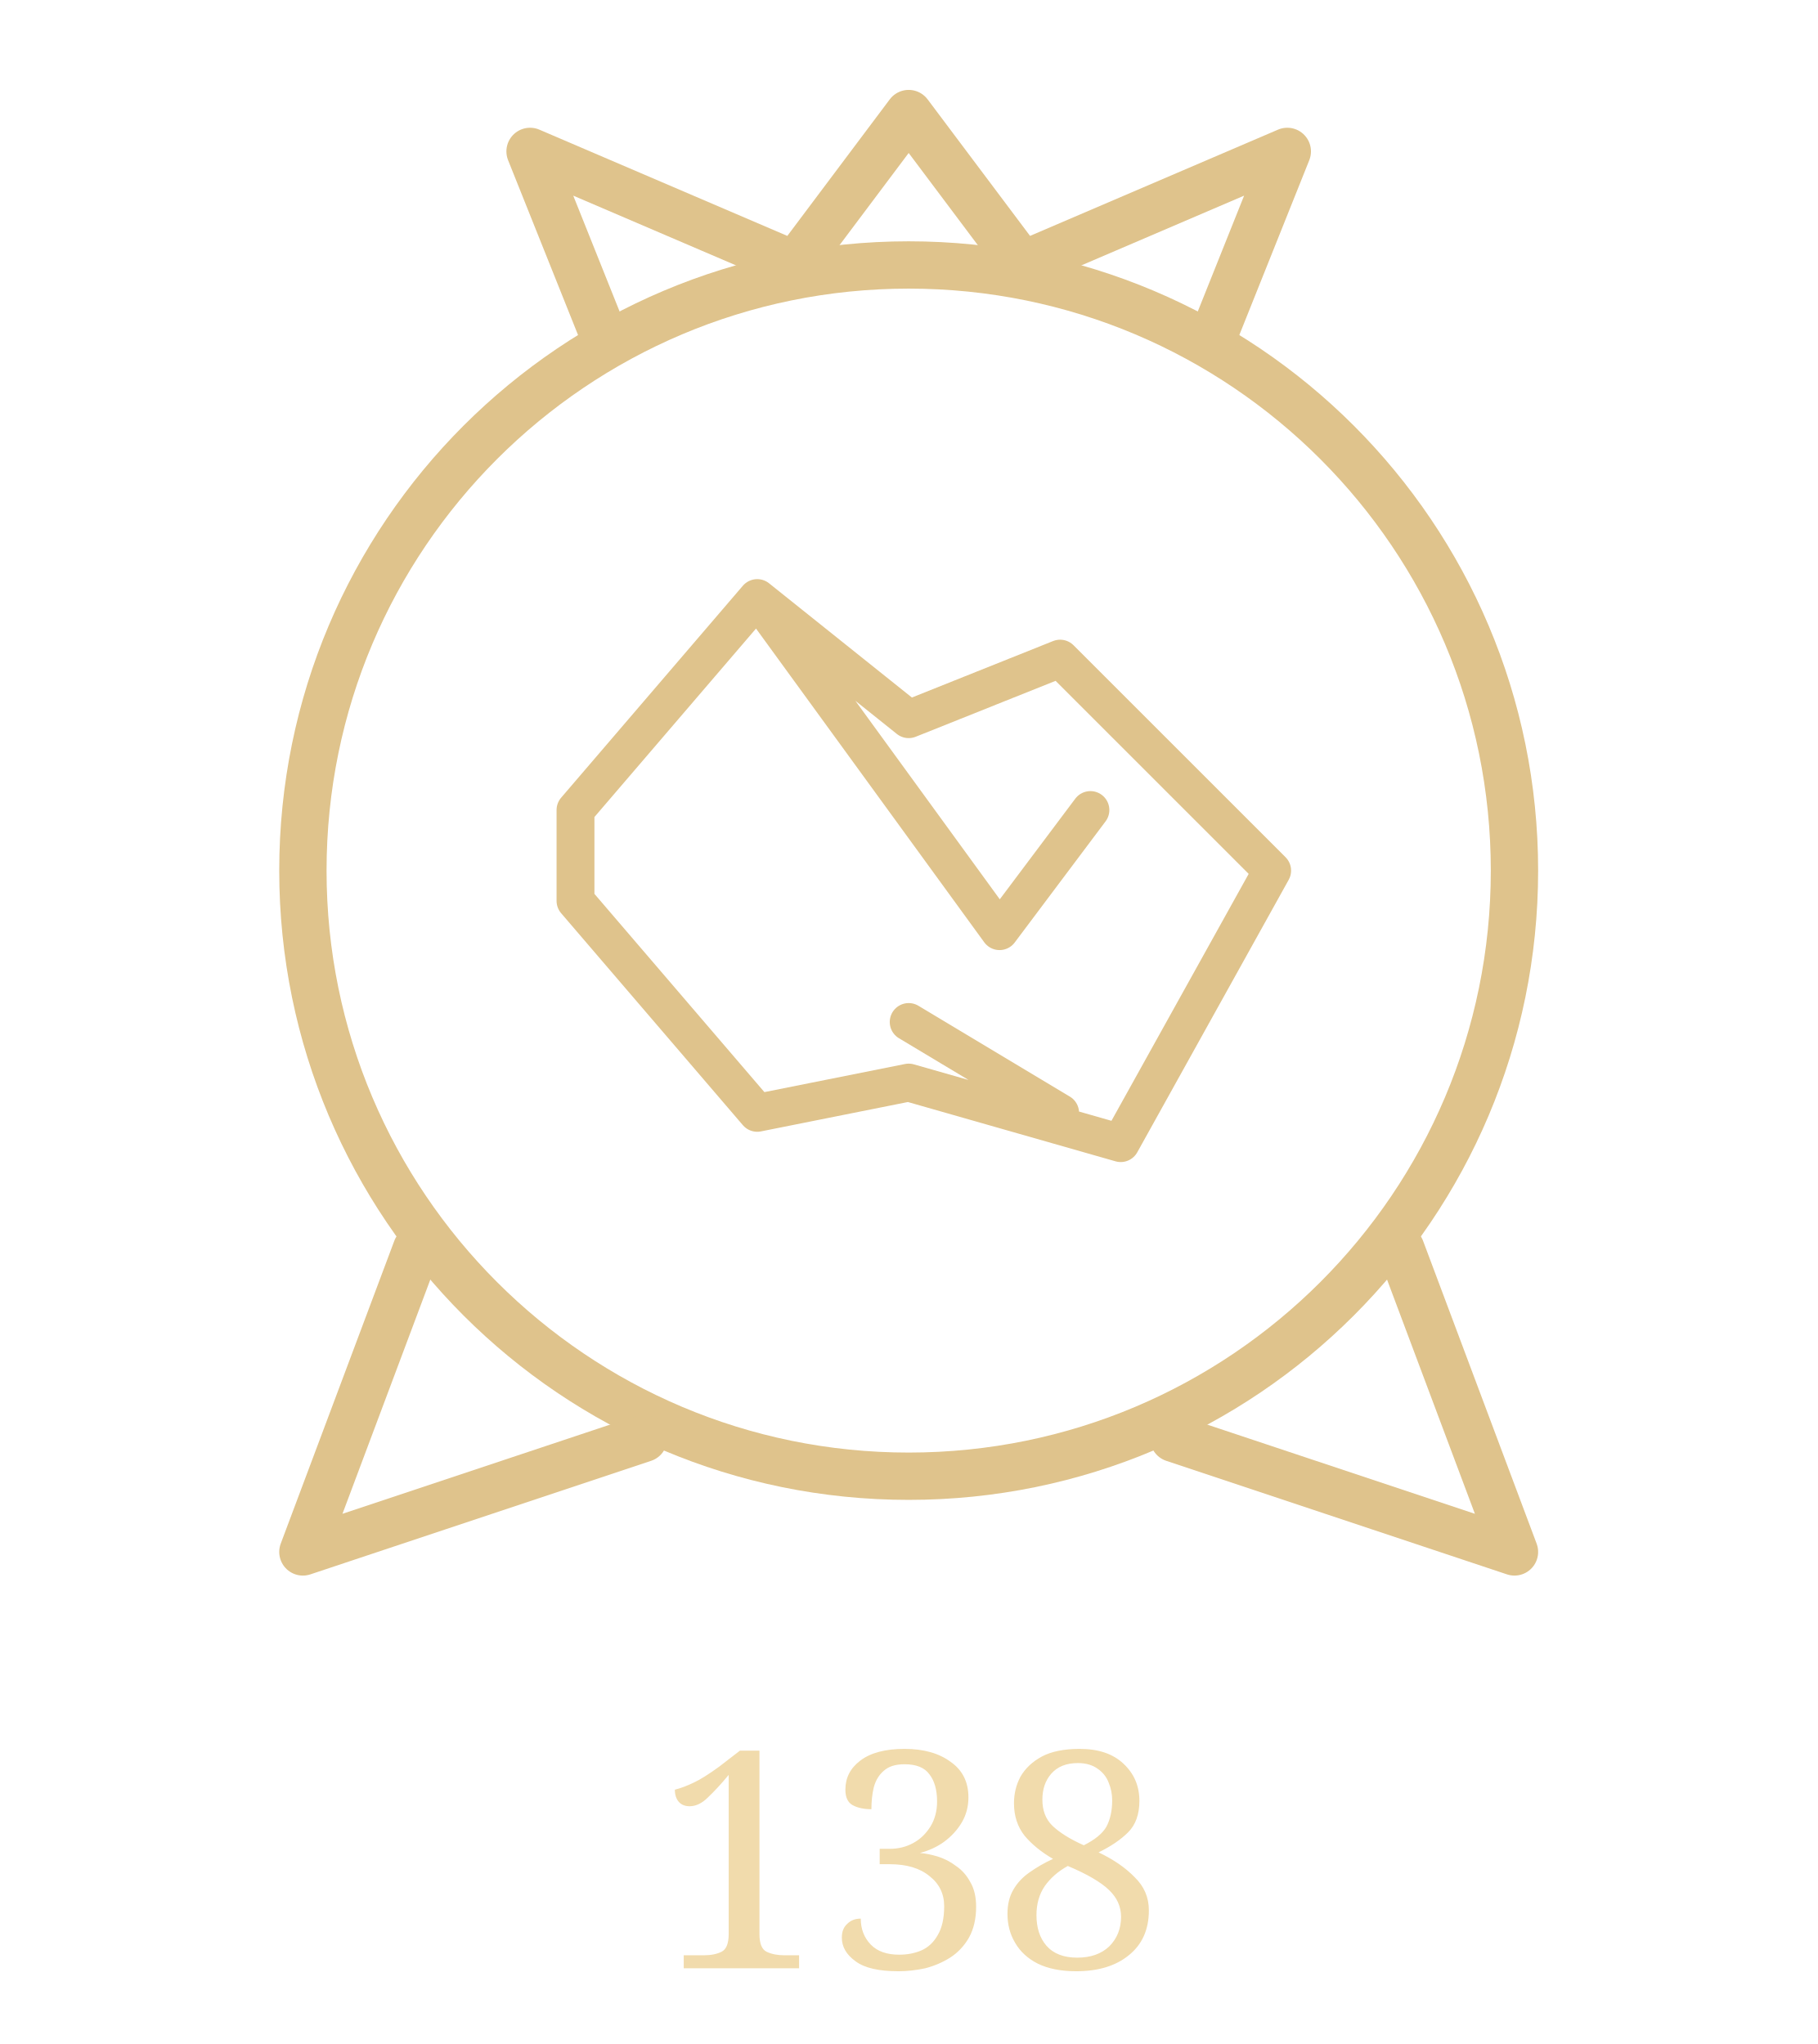
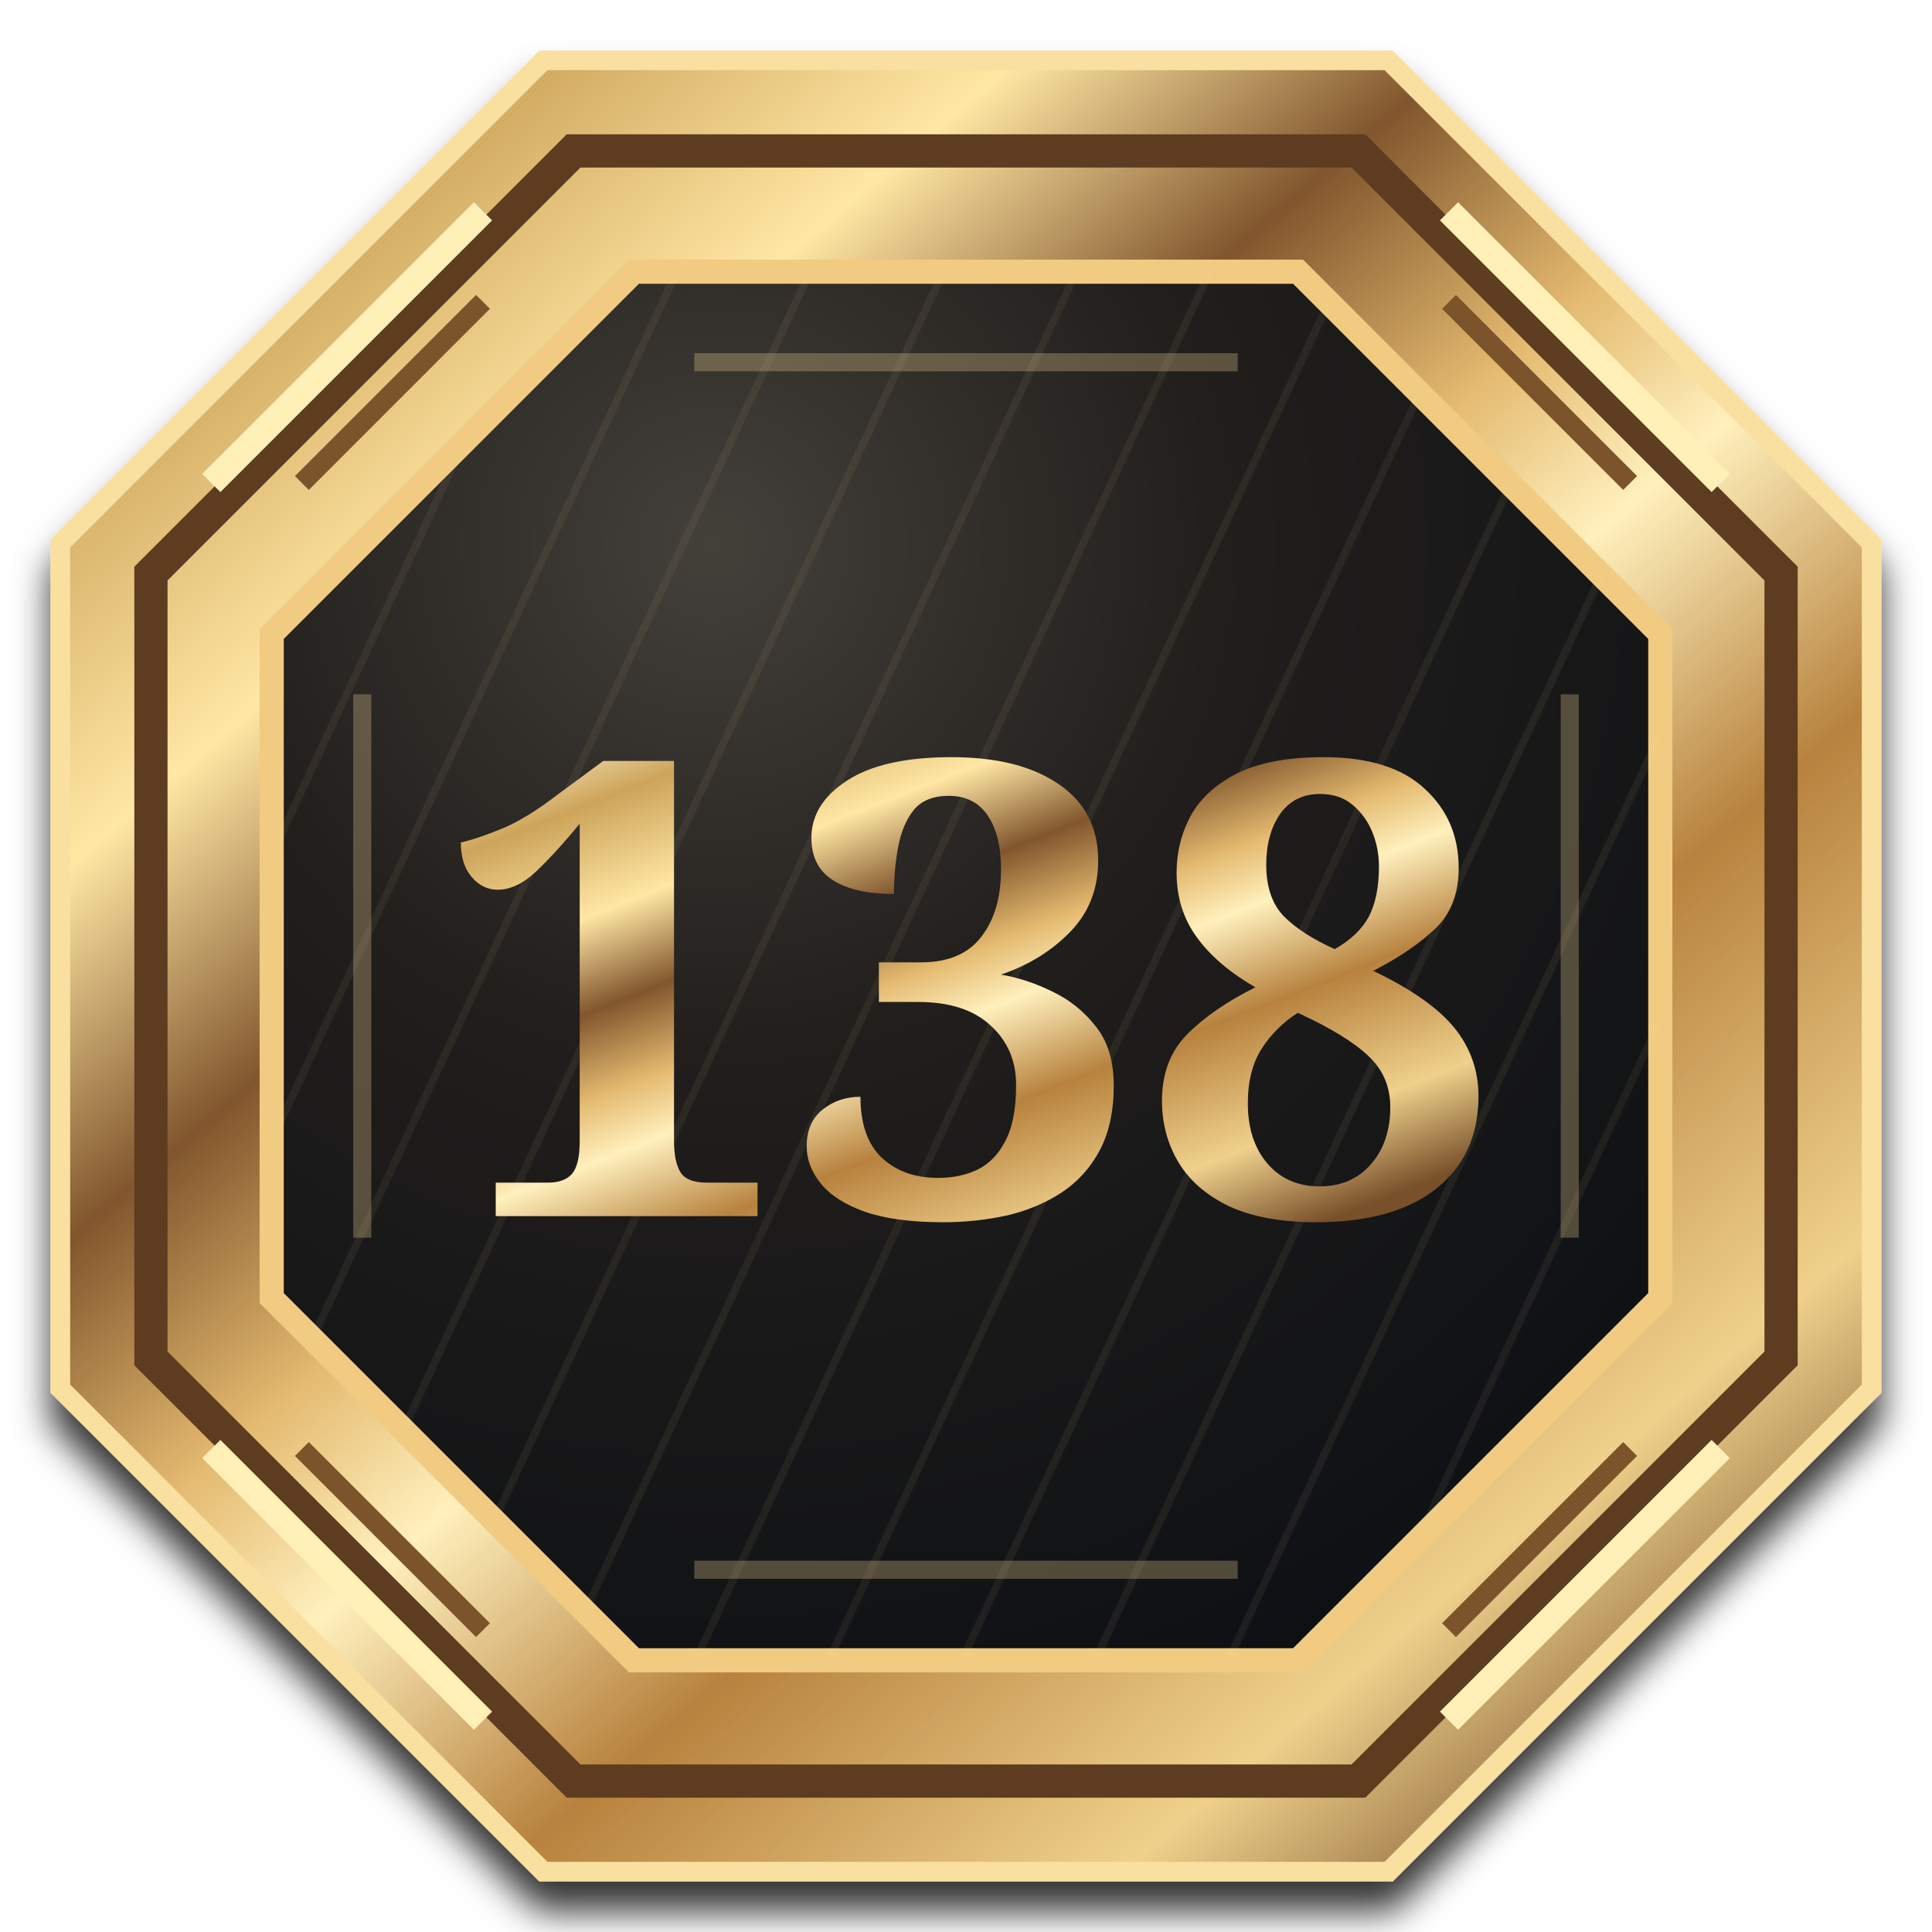
- <svg xmlns="http://www.w3.org/2000/svg" viewBox="0 0 48 54" fill="none" stroke="#dfc38c" stroke-width="1.25" stroke-linecap="round" stroke-linejoin="round">
-   <g transform="translate(4 3)">
-     <circle cx="20" cy="20" r="16" />
-     <path d="M12 6 10 1l7 3 3-4 3 4 7-3-2 5M7 30l-3 8 9-3M33 30l3 8-9-3" />
-     <g transform="translate(4 4) scale(.8)">
-       <path d="M9 18l6-7 5 4 5-2 7 7-5 9-7-2-5 1-6-7zM15 11l8 11 3-4M20 25l5 3" />
-     </g>
-   </g>
-   <text x="24" y="52" text-anchor="middle" fill="#f1dbac" stroke="none" font-size="8" font-family="Georgia,serif">138</text>
+ <svg xmlns="http://www.w3.org/2000/svg" viewBox="0 0 64 64" data-luxury-seal="true">
+   <defs>
+     <linearGradient id="gold" x1="0" y1="0" x2=".85" y2="1">
+       <stop stop-color="#fff6d3" />
+       <stop offset=".12" stop-color="#cda45a" />
+       <stop offset=".26" stop-color="#ffe7a4" />
+       <stop offset=".38" stop-color="#81562d" />
+       <stop offset=".49" stop-color="#e4ba70" />
+       <stop offset=".57" stop-color="#fff0bd" />
+       <stop offset=".7" stop-color="#b7823e" />
+       <stop offset=".87" stop-color="#efd18c" />
+       <stop offset="1" stop-color="#78502a" />
+     </linearGradient>
+     <radialGradient id="enamel" cx=".32" cy=".2" r=".9">
+       <stop stop-color="#44403a" />
+       <stop offset=".4" stop-color="#211e1c" />
+       <stop offset="1" stop-color="#0d1014" />
+     </radialGradient>
+     <pattern id="brushed" width="4" height="4" patternUnits="userSpaceOnUse" patternTransform="rotate(25)">
+       <path d="M0 0v4" stroke="#fff0b5" stroke-opacity=".06" stroke-width=".5" />
+     </pattern>
+     <filter id="raised">
+       <feDropShadow dx="0" dy="1" stdDeviation=".6" flood-color="#000" flood-opacity=".8" />
+     </filter>
+   </defs>
+   <path d="M18 2h28l16 16v28L46 62H18L2 46V18z" fill="url(#gold)" stroke="#f9dfa0" stroke-width=".65" filter="url(#raised)" />
+   <path d="M19 5h26l14 14v26L45 59H19L5 45V19z" fill="none" stroke="#5e3c20" stroke-width="1.1" />
+   <path d="M21 9h22l12 12v22L43 55H21L9 43V21z" fill="url(#enamel)" stroke="#f0cb81" stroke-width=".8" />
+   <path d="M21 9h22l12 12v22L43 55H21L9 43V21z" fill="url(#brushed)" />
+   <path d="M23 12h18M12 23v18M23 52h18M52 23v18" fill="none" stroke="#ebce92" stroke-opacity=".3" stroke-width=".6" />
+   <path d="M16 7l-9 9m41-9 9 9M7 48l9 9m32 0 9-9" stroke="#fff0b8" stroke-width=".85" />
+   <path d="M16 10l-6 6m38-6 6 6M10 48l6 6m32 0 6-6" stroke="#7c542b" stroke-width=".65" />
+   <text x="32" y="33" text-anchor="middle" dominant-baseline="middle" fill="url(#gold)" font-size="21" font-weight="600" font-family="Georgia,serif">138</text>
</svg>
